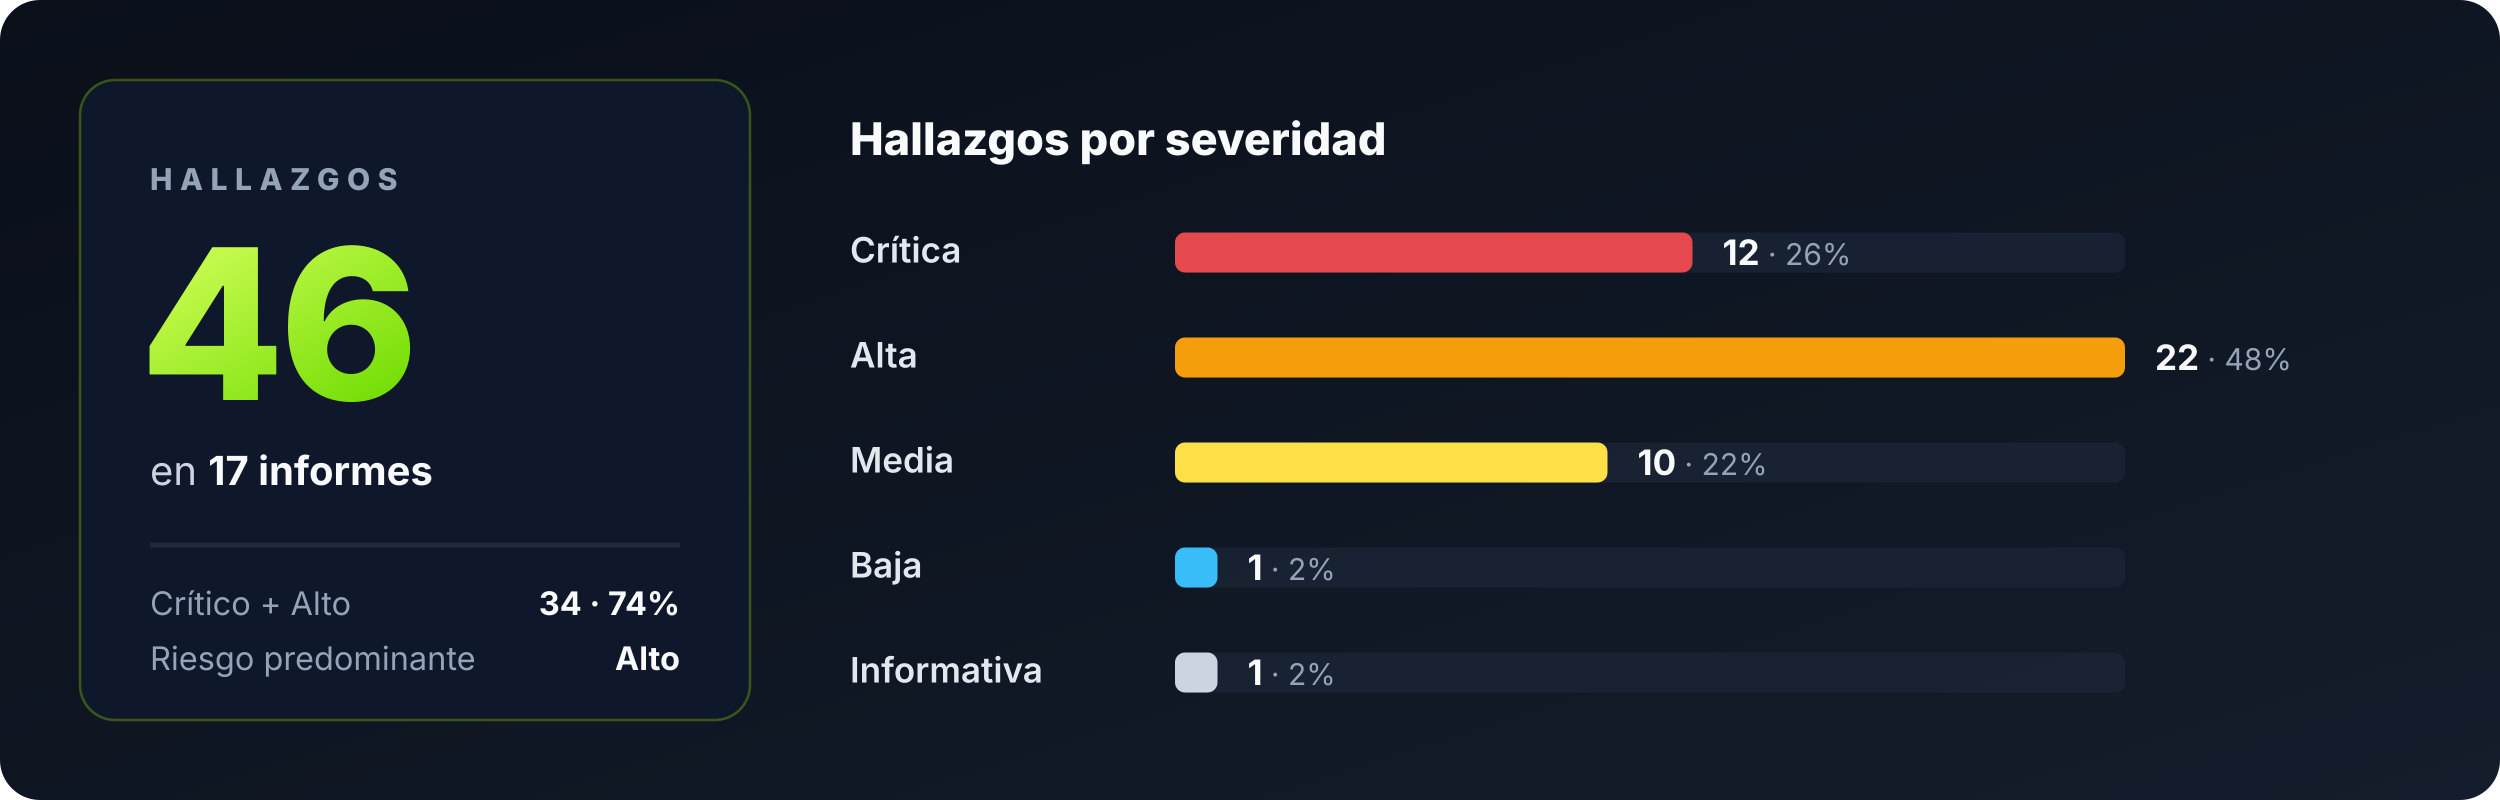
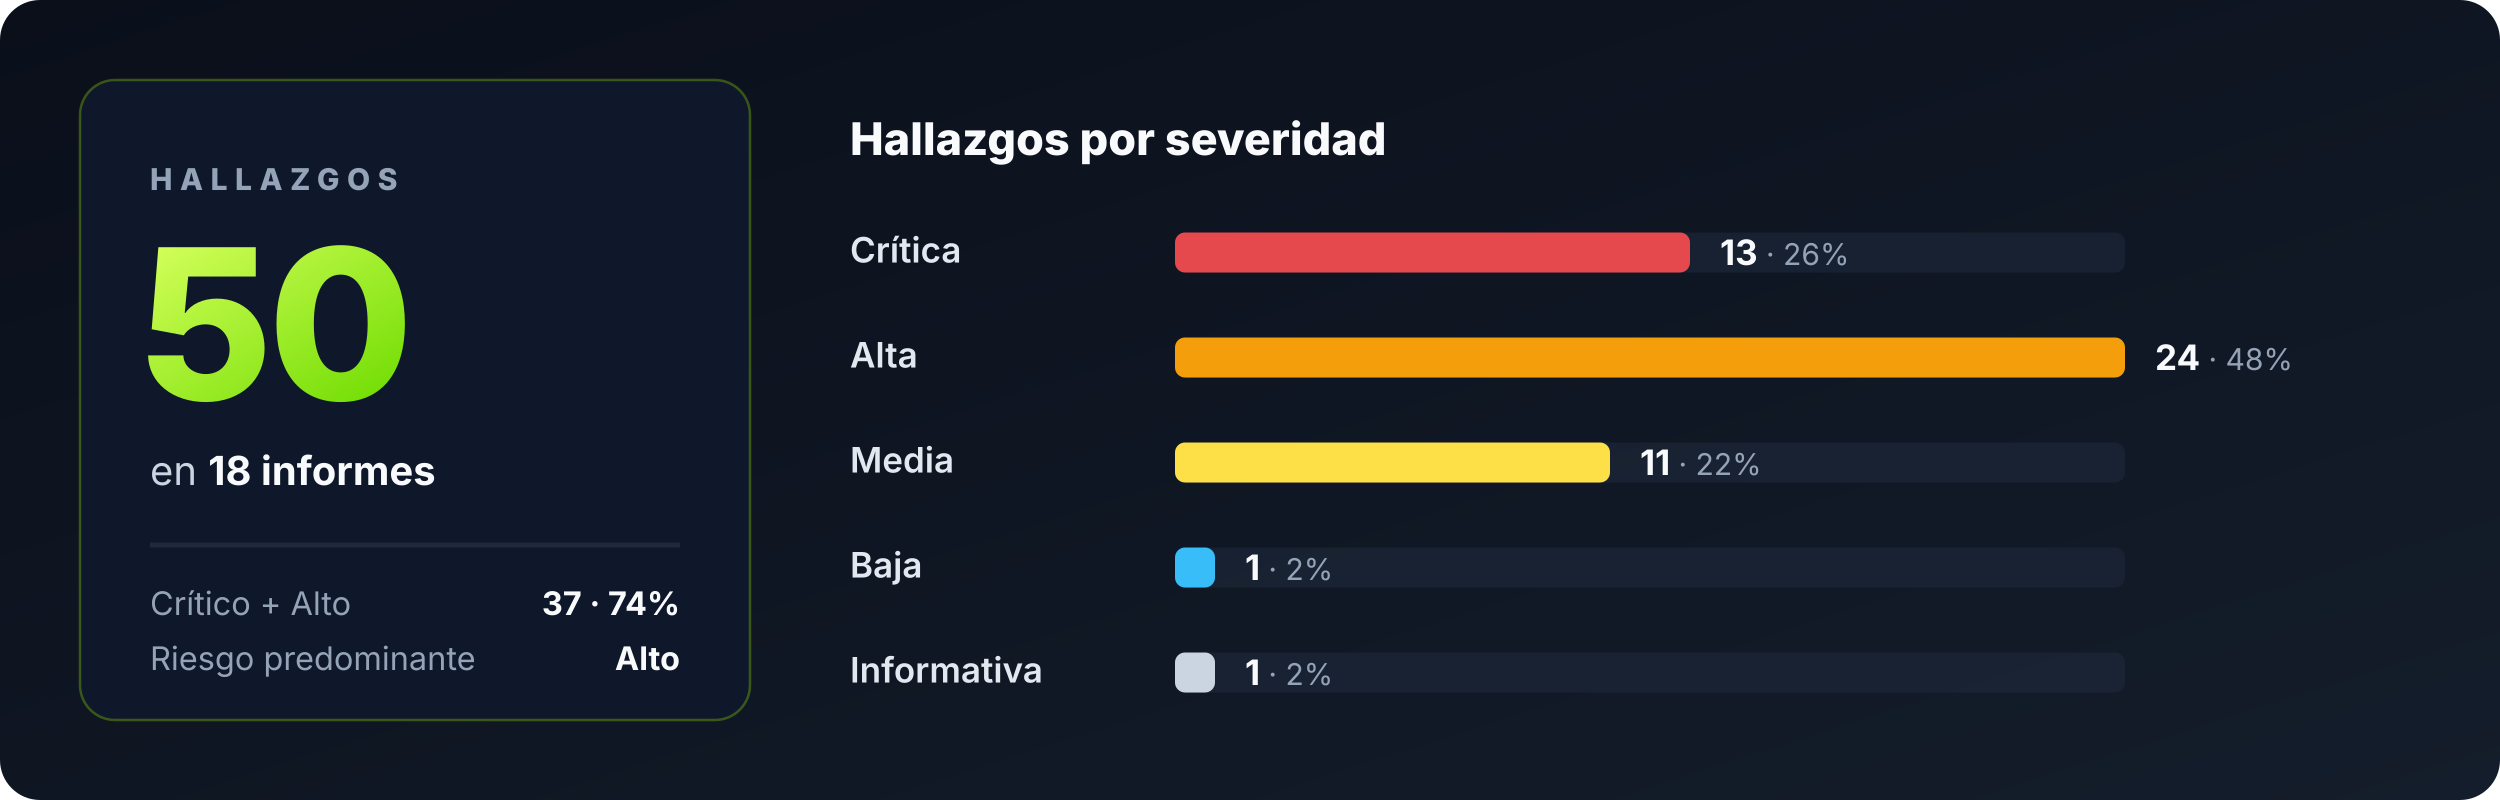
<svg xmlns="http://www.w3.org/2000/svg" width="1000" height="320" viewBox="0 0 1000 320" role="img" aria-labelledby="t d">
  <defs>
    <linearGradient id="bg" x1="0" y1="0" x2="1" y2="1">
      <stop offset="0" stop-color="#0A0F1A" />
      <stop offset="1" stop-color="#141D2B" />
    </linearGradient>
    <linearGradient id="green" x1="0" y1="0" x2="1" y2="1">
      <stop offset="0" stop-color="#D4FF5A" />
      <stop offset="1" stop-color="#6EDC00" />
    </linearGradient>
  </defs>
  <rect width="1000" height="320" rx="16" fill="url(#bg)" />
  <g font-family="'Segoe UI', 'Inter', 'Helvetica Neue', Arial, sans-serif">
    <rect x="32" y="32" width="268" height="256" rx="14" fill="#0F172A" stroke="#9FEF00" stroke-opacity="0.3" />
    <text x="60" y="76" fill="#94A3B8" font-size="12" font-weight="800" letter-spacing="3">HALLAZGOS</text>
-     <text x="56" y="160" fill="url(#green)" font-size="84" font-weight="800" letter-spacing="-2">46</text>
-     <text x="60" y="194" fill="#CBD5E1" font-size="16">en <tspan fill="#F8FAFC" font-weight="700">17 informes</tspan>
+     <text x="56" y="160" fill="url(#green)" font-size="84" font-weight="800" letter-spacing="-2">50</text>
+     <text x="60" y="194" fill="#CBD5E1" font-size="16">en <tspan fill="#F8FAFC" font-weight="700">18 informes</tspan>
    </text>
    <line x1="60" y1="218" x2="272" y2="218" stroke="#1E293B" stroke-width="2" />
    <text x="60" y="246" fill="#94A3B8" font-size="13">Crítico + Alto</text>
-     <text x="272" y="246" fill="#F8FAFC" font-size="13" font-weight="700" text-anchor="end">34 · 74%</text>
+     <text x="272" y="246" fill="#F8FAFC" font-size="13" font-weight="700" text-anchor="end">37 · 74%</text>
    <text x="60" y="268" fill="#94A3B8" font-size="13">Riesgo predominante</text>
    <text x="272" y="268" fill="#F8FAFC" font-size="13" font-weight="700" text-anchor="end">Alto</text>
    <text x="340" y="62" fill="#F8FAFC" font-size="18" font-weight="800">Hallazgos por severidad</text>
    <g font-size="14">
      <text x="340" y="105" fill="#E2E8F0" font-weight="600">Crítica</text>
      <rect x="470" y="93" width="380" height="16" rx="4" fill="#1E293B" fill-opacity="0.6" />
-       <rect x="470" y="93" width="207" height="16" rx="4" fill="#E5484D" />
-       <text x="689" y="106" fill="#F8FAFC" font-weight="700">12 <tspan fill="#94A3B8" font-weight="400" font-size="12">· 26%</tspan>
+       <rect x="470" y="93" width="206" height="16" rx="4" fill="#E5484D" />
+       <text x="688" y="106" fill="#F8FAFC" font-weight="700">13 <tspan fill="#94A3B8" font-weight="400" font-size="12">· 26%</tspan>
      </text>
      <text x="340" y="147" fill="#E2E8F0" font-weight="600">Alta</text>
      <rect x="470" y="135" width="380" height="16" rx="4" fill="#1E293B" fill-opacity="0.6" />
      <rect x="470" y="135" width="380" height="16" rx="4" fill="#F59E0B" />
-       <text x="862" y="148" fill="#F8FAFC" font-weight="700">22 <tspan fill="#94A3B8" font-weight="400" font-size="12">· 48%</tspan>
+       <text x="862" y="148" fill="#F8FAFC" font-weight="700">24 <tspan fill="#94A3B8" font-weight="400" font-size="12">· 48%</tspan>
      </text>
      <text x="340" y="189" fill="#E2E8F0" font-weight="600">Media</text>
      <rect x="470" y="177" width="380" height="16" rx="4" fill="#1E293B" fill-opacity="0.6" />
-       <rect x="470" y="177" width="173" height="16" rx="4" fill="#FDE047" />
-       <text x="655" y="190" fill="#F8FAFC" font-weight="700">10 <tspan fill="#94A3B8" font-weight="400" font-size="12">· 22%</tspan>
+       <rect x="470" y="177" width="174" height="16" rx="4" fill="#FDE047" />
+       <text x="656" y="190" fill="#F8FAFC" font-weight="700">11 <tspan fill="#94A3B8" font-weight="400" font-size="12">· 22%</tspan>
      </text>
      <text x="340" y="231" fill="#E2E8F0" font-weight="600">Baja</text>
      <rect x="470" y="219" width="380" height="16" rx="4" fill="#1E293B" fill-opacity="0.6" />
-       <rect x="470" y="219" width="17" height="16" rx="4" fill="#38BDF8" />
-       <text x="499" y="232" fill="#F8FAFC" font-weight="700">1 <tspan fill="#94A3B8" font-weight="400" font-size="12">· 2%</tspan>
+       <rect x="470" y="219" width="16" height="16" rx="4" fill="#38BDF8" />
+       <text x="498" y="232" fill="#F8FAFC" font-weight="700">1 <tspan fill="#94A3B8" font-weight="400" font-size="12">· 2%</tspan>
      </text>
      <text x="340" y="273" fill="#E2E8F0" font-weight="600">Informativa</text>
      <rect x="470" y="261" width="380" height="16" rx="4" fill="#1E293B" fill-opacity="0.6" />
-       <rect x="470" y="261" width="17" height="16" rx="4" fill="#CBD5E1" />
-       <text x="499" y="274" fill="#F8FAFC" font-weight="700">1 <tspan fill="#94A3B8" font-weight="400" font-size="12">· 2%</tspan>
+       <rect x="470" y="261" width="16" height="16" rx="4" fill="#CBD5E1" />
+       <text x="498" y="274" fill="#F8FAFC" font-weight="700">1 <tspan fill="#94A3B8" font-weight="400" font-size="12">· 2%</tspan>
      </text>
    </g>
  </g>
</svg>
